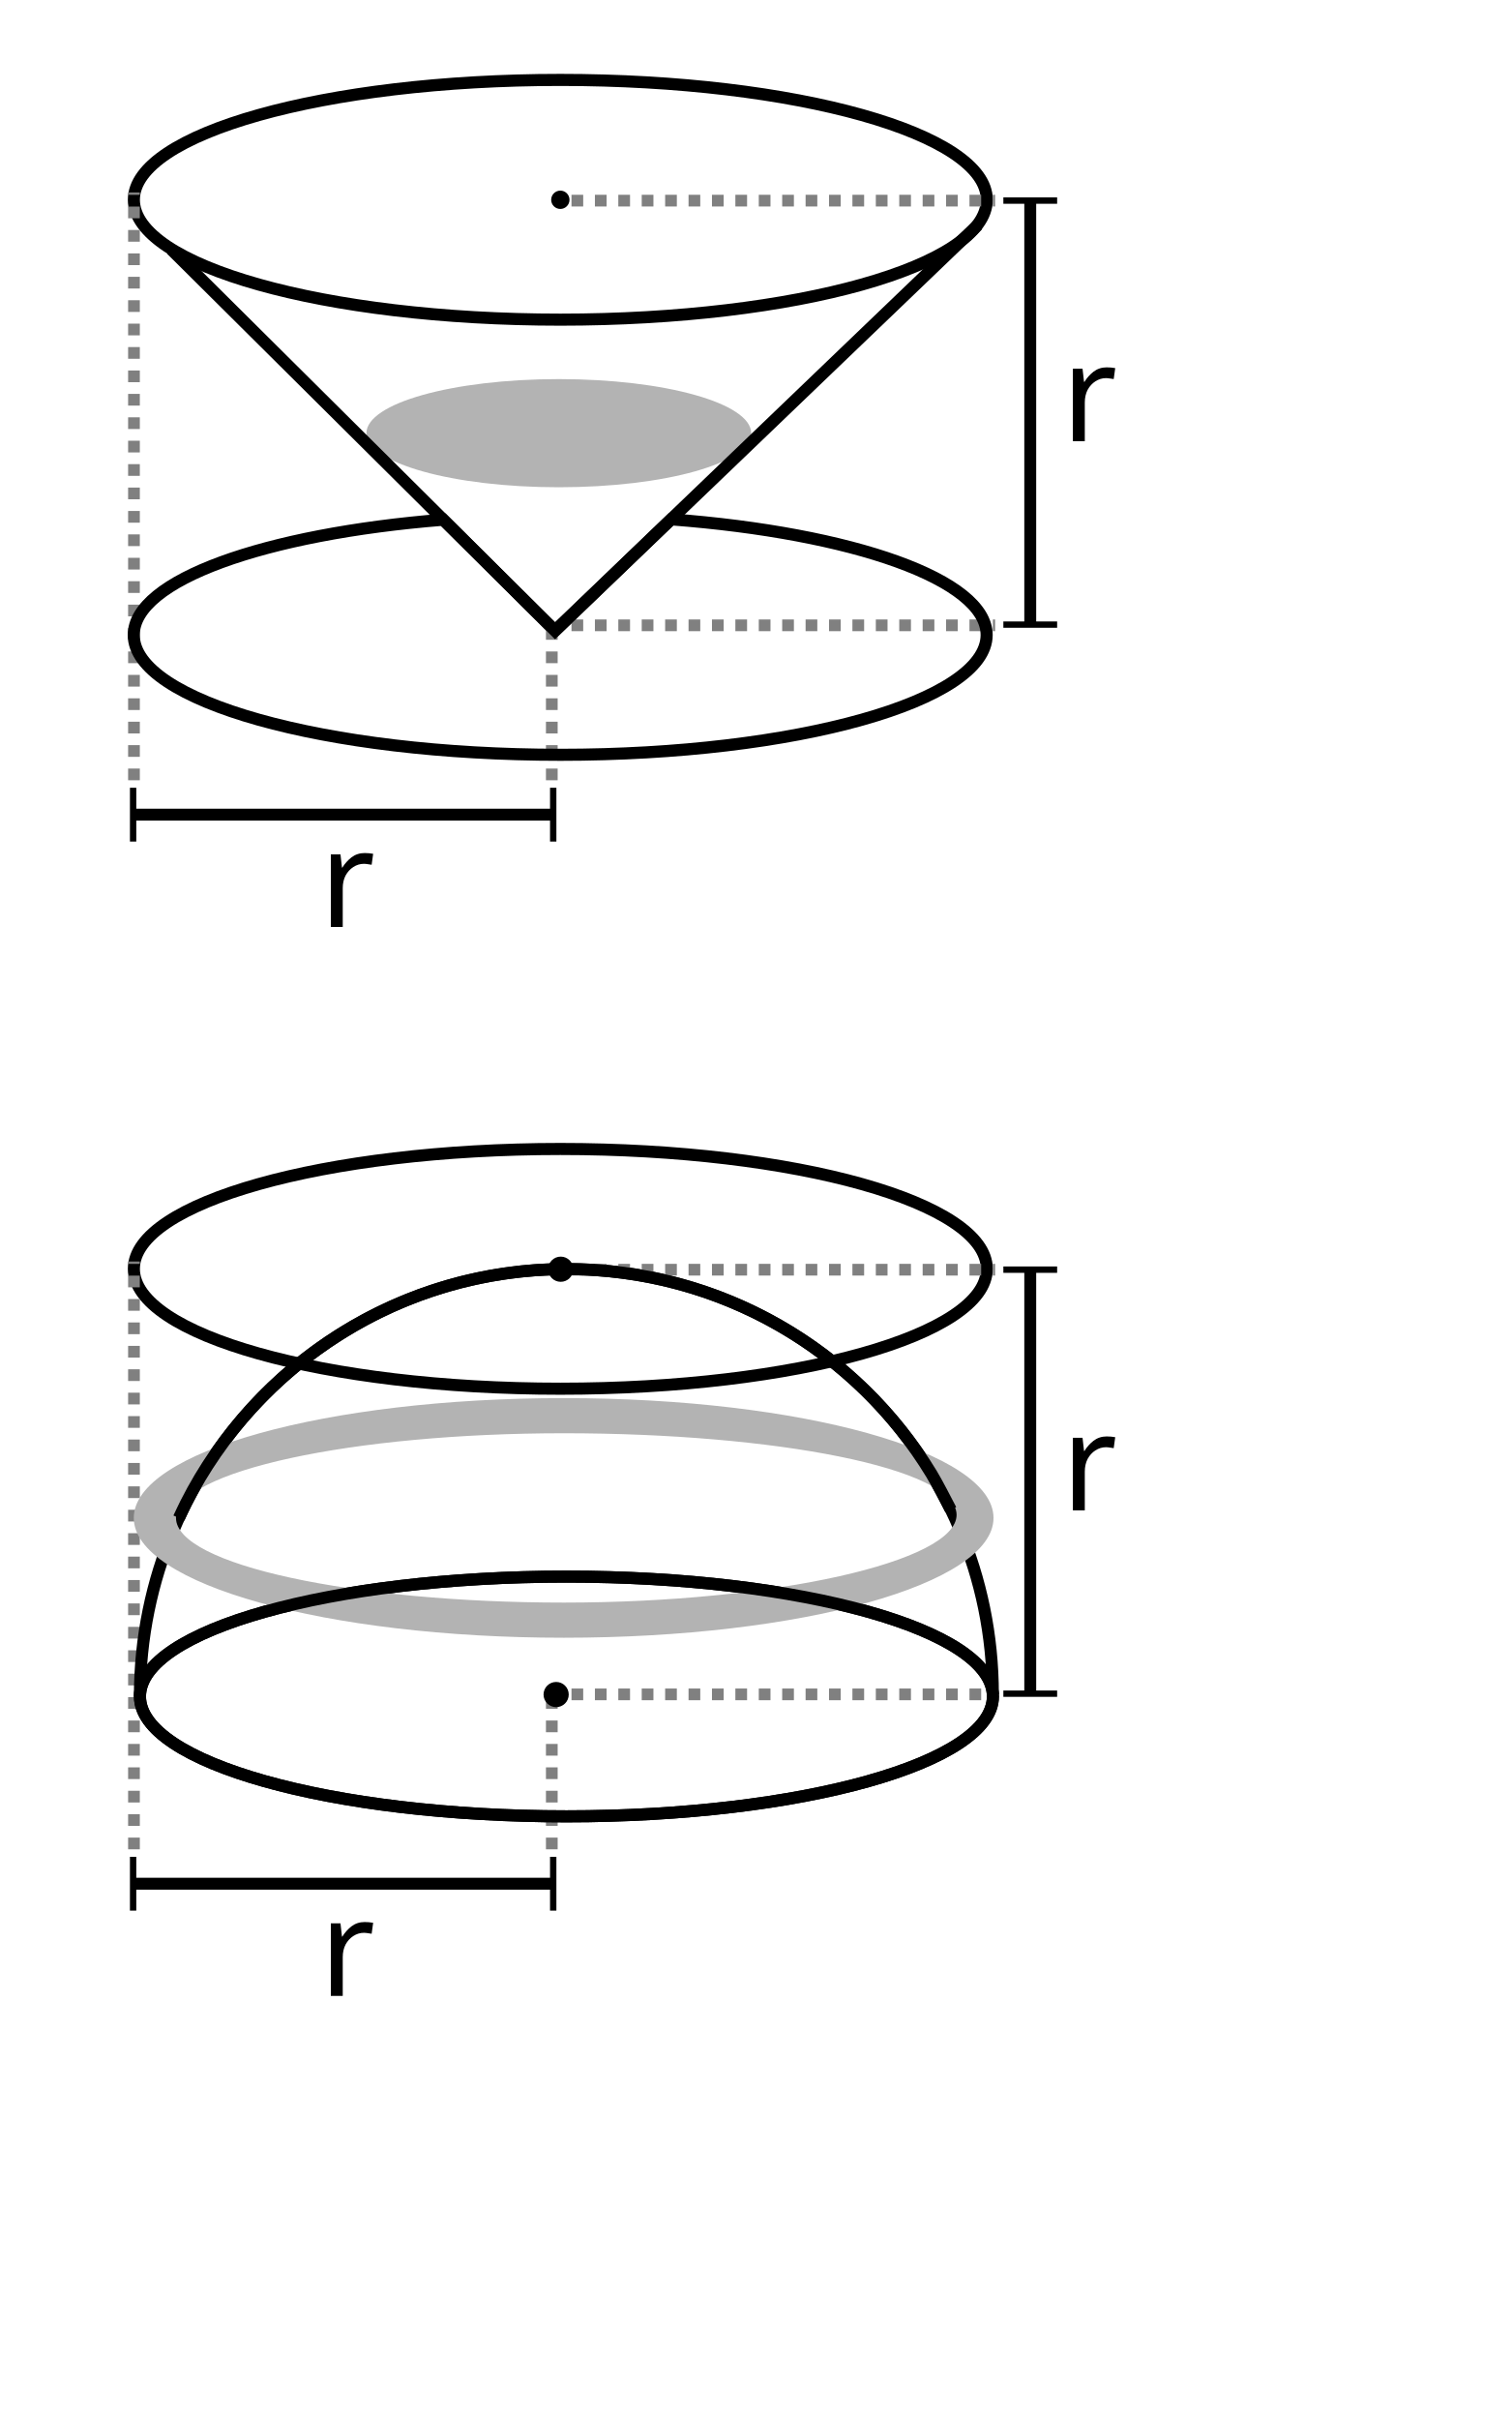
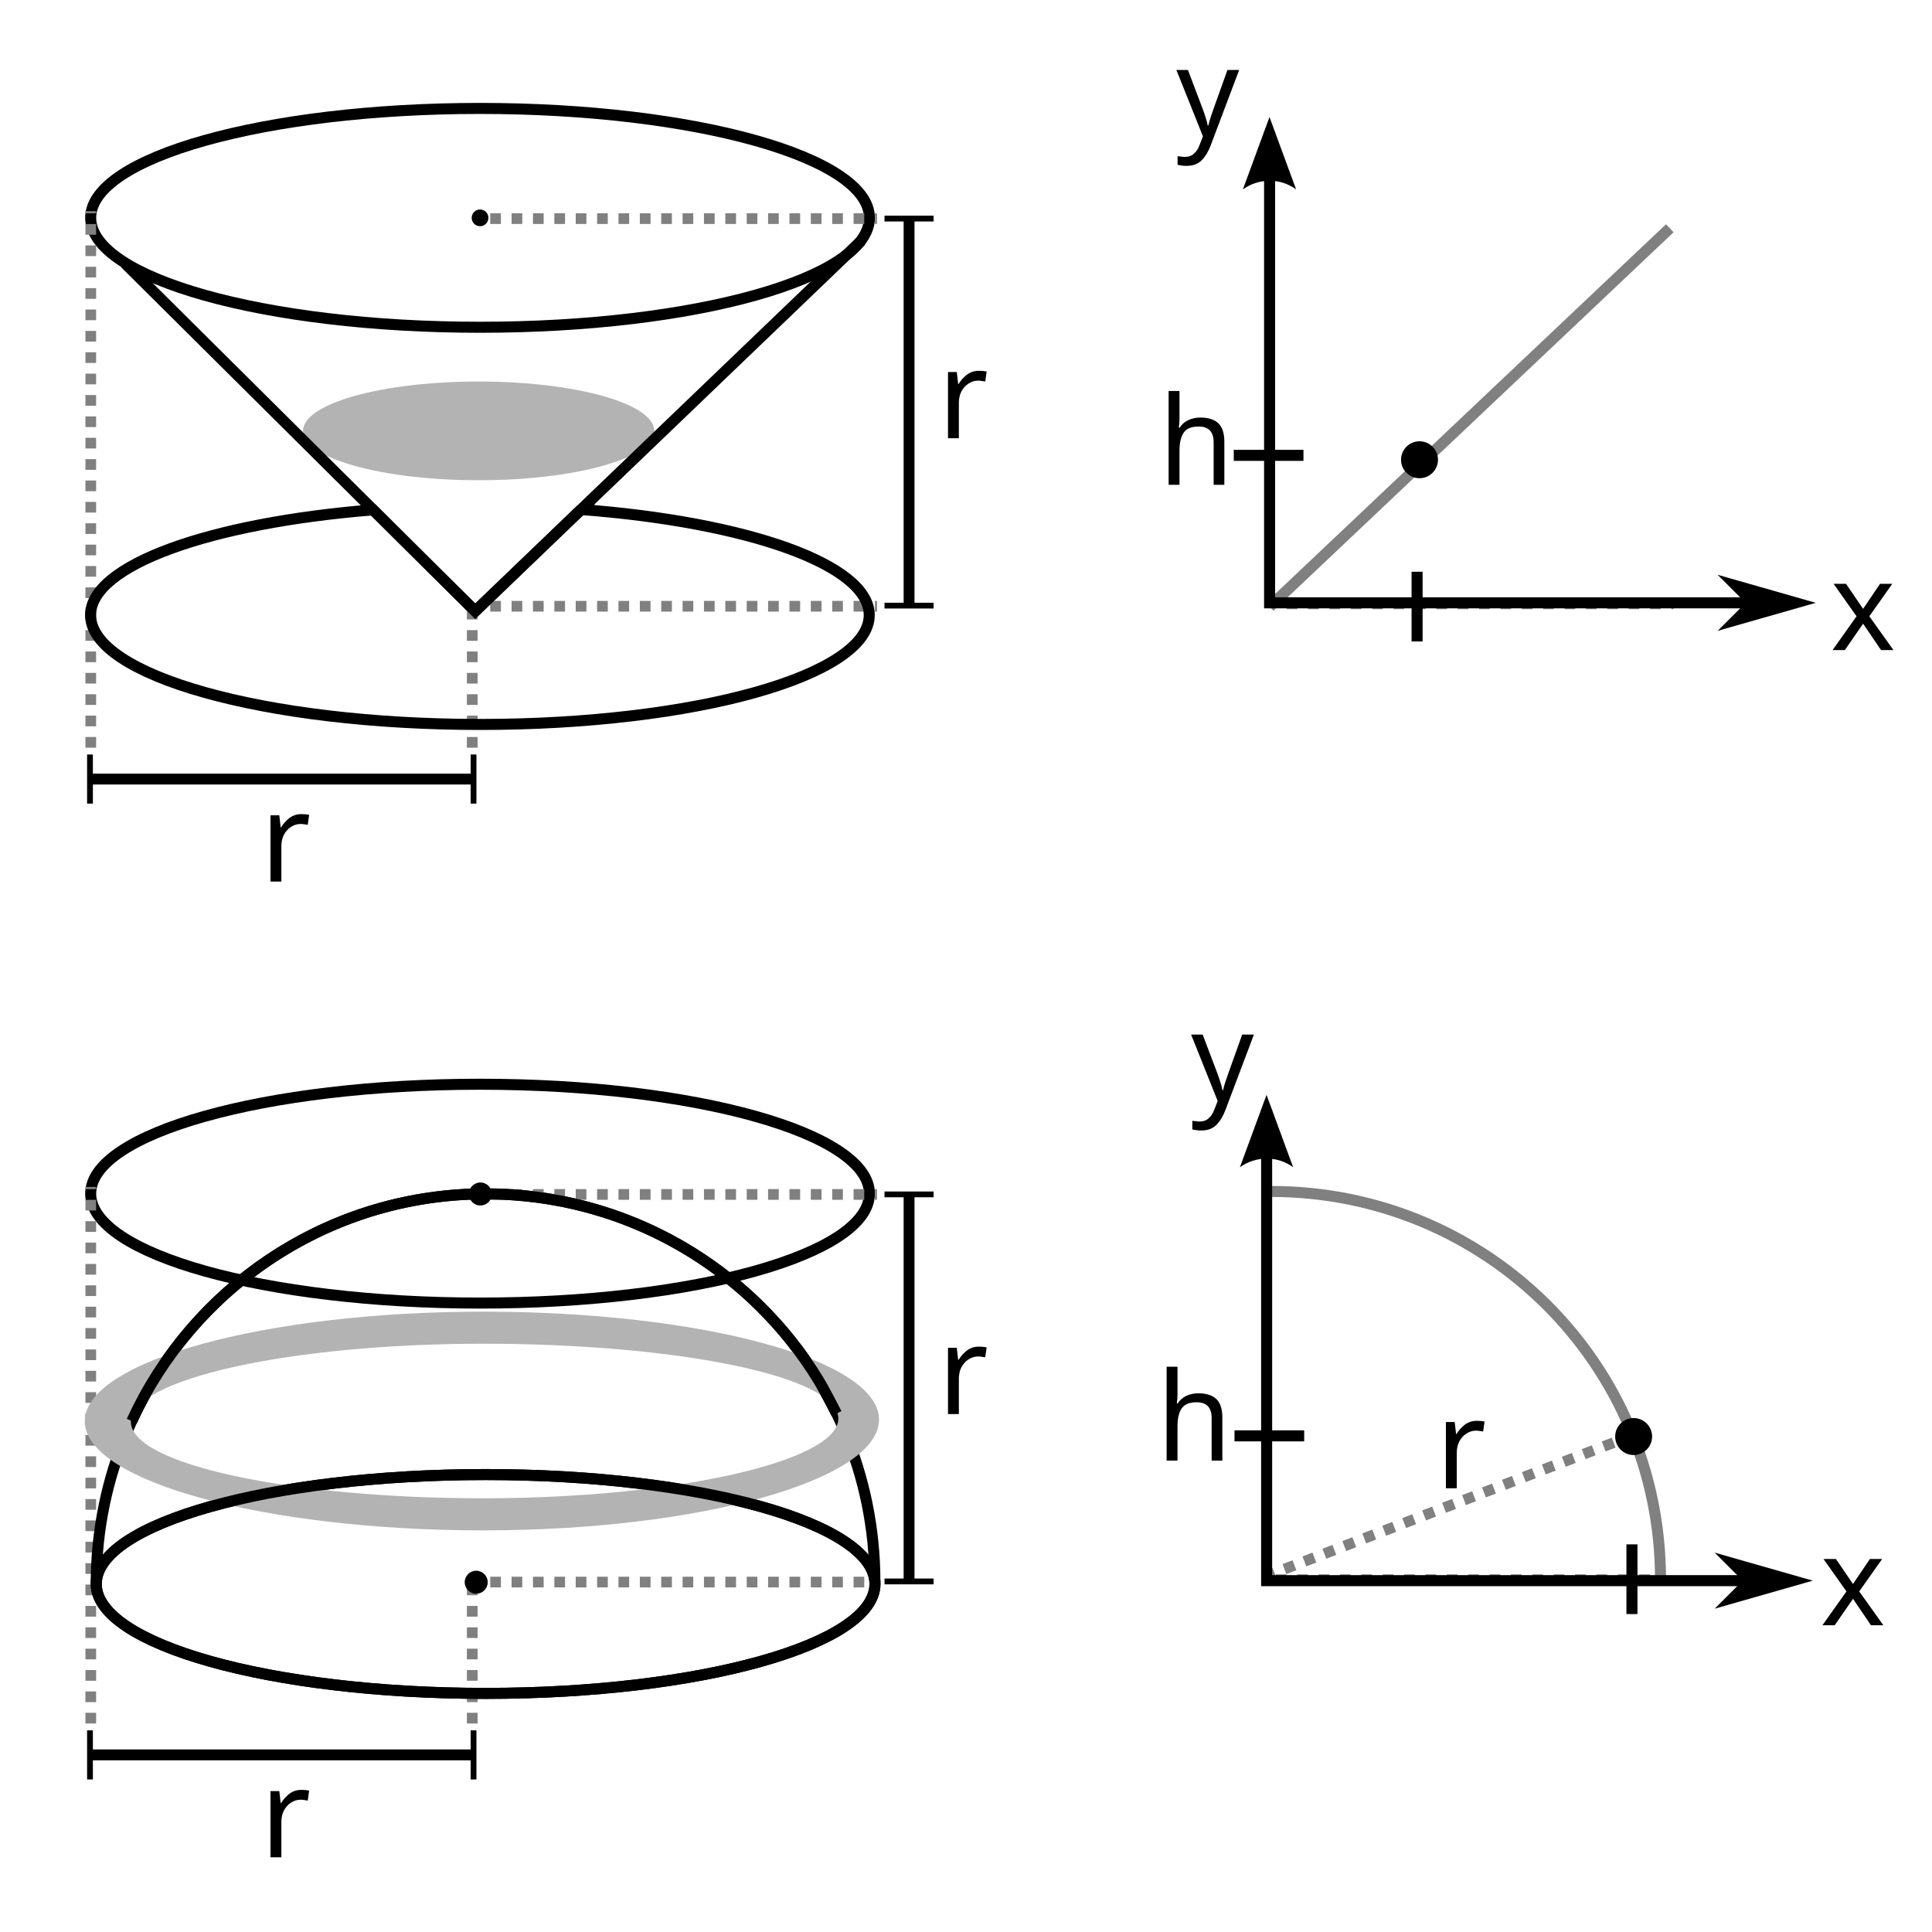
- <svg xmlns="http://www.w3.org/2000/svg" width="125" height="200" id="svg2" version="1.1">
+ <svg xmlns="http://www.w3.org/2000/svg" width="175" height="175" id="svg2" version="1.1">
  <defs id="defs4">
+     <marker orient="auto" refY="0" refX="0" id="Arrow2Mend" style="overflow:visible">
+       <path id="path3984" style="fill-rule:evenodd;stroke-width:0.625;stroke-linejoin:round" d="M 8.719,4.034 -2.207,0.016 8.719,-4.002 c -1.745,2.372 -1.735,5.617 -6e-7,8.035 z" transform="scale(-0.6,-0.6)" />
+     </marker>
+     <marker orient="auto" refY="0" refX="0" id="Arrow1Sstart" style="overflow:visible">
+       <path id="path3969" d="M 0,0 5,-5 -12.5,0 5,5 0,0 z" style="fill-rule:evenodd;stroke:#000000;stroke-width:1pt" transform="matrix(0.2,0,0,0.2,1.2,0)" />
+     </marker>
+     <marker orient="auto" refY="0" refX="0" id="Arrow1Mstart" style="overflow:visible">
+       <path id="path3963" d="M 0,0 5,-5 -12.5,0 5,5 0,0 z" style="fill-rule:evenodd;stroke:#000000;stroke-width:1pt" transform="matrix(0.4,0,0,0.4,4,0)" />
+     </marker>
+     <marker orient="auto" refY="0" refX="0" id="Arrow2Lstart" style="overflow:visible">
+       <path id="path4214" style="fill-rule:evenodd;stroke-width:0.625;stroke-linejoin:round" d="M 8.719,4.034 -2.207,0.016 8.719,-4.002 c -1.745,2.372 -1.735,5.617 -6e-7,8.035 z" transform="matrix(1.1,0,0,1.1,1.1,0)" />
+     </marker>
    <marker orient="auto" refY="0" refX="0" id="StopM" style="overflow:visible">
      <path id="path3938" d="M 0,5.65 0,-5.65" style="fill:none;stroke:#000000;stroke-width:1pt" transform="scale(0.4,0.4)" />
    </marker>
    <marker orient="auto" refY="0" refX="0" id="marker3795" style="overflow:visible">
      <path id="path3797" d="M 0,5.65 0,-5.65" style="fill:none;stroke:#000000;stroke-width:1pt" transform="scale(0.4,0.4)" />
    </marker>
    <marker orient="auto" refY="0" refX="0" id="marker3799" style="overflow:visible">
      <path id="path3801" d="M 0,5.65 0,-5.65" style="fill:none;stroke:#000000;stroke-width:1pt" transform="scale(0.4,0.4)" />
    </marker>
    <marker orient="auto" refY="0" refX="0" id="marker3803" style="overflow:visible">
      <path id="path3805" d="M 0,5.65 0,-5.65" style="fill:none;stroke:#000000;stroke-width:1pt" transform="scale(0.4,0.4)" />
    </marker>
  </defs>
-   <g id="layer1" transform="translate(0,-852.3622)">
-     <path style="fill:none;stroke:#000000;stroke-width:1;stroke-miterlimit:4;stroke-dasharray:none;stroke-dashoffset:0" id="path2987" d="m 94.107,58.661 a 35.268,9.911 0 1 1 -70.536,0 35.268,9.911 0 1 1 70.536,0 z" transform="translate(-12.5,810.2193)" />
-     <path transform="matrix(0.4511149,0,0,0.4511149,19.66974,861.7138)" d="m 94.107,58.661 a 35.268,9.911 0 1 1 -70.536,0 35.268,9.911 0 1 1 70.536,0 z" id="path3975" style="fill:#b3b3b3;stroke:none" />
-     <path style="fill:none;stroke:#000000;stroke-width:1px;stroke-linecap:butt;stroke-linejoin:miter;stroke-opacity:1" d="M 80.878,18.585 45.893,52.143 14.17,20.629" id="path3759" transform="translate(0,852.3622)" />
-     <path id="path4613" d="m 11.079,916.873 0,-48.601" style="fill:none;stroke:#808080;stroke-width:0.968;stroke-linecap:butt;stroke-linejoin:miter;stroke-miterlimit:4;stroke-opacity:1;stroke-dasharray:0.968, 0.968;stroke-dashoffset:0" />
-     <path style="fill:none;stroke:#000000;stroke-width:0.984;stroke-linecap:butt;stroke-linejoin:miter;stroke-miterlimit:4;stroke-opacity:1;stroke-dasharray:none;marker-start:url(#StopM);marker-end:url(#StopM)" d="m 45.75,919.716 -34.742,0" id="path4607" />
-     <text xml:space="preserve" style="font-size:11.194px;font-style:normal;font-weight:normal;line-height:125%;letter-spacing:0px;word-spacing:0px;fill:#000000;fill-opacity:1;stroke:none;font-family:Sans" x="26.408" y="928.998" id="text4576-1">
-       <tspan id="tspan4578-7" x="26.408" y="928.998">r</tspan>
-     </text>
-     <path style="fill:none;stroke:#808080;stroke-width:0.968;stroke-linecap:butt;stroke-linejoin:miter;stroke-miterlimit:4;stroke-opacity:1;stroke-dasharray:0.968, 0.968;stroke-dashoffset:0" d="m 45.633,916.873 0,-13.068" id="path3852" />
-     <path id="path3854" d="m 85.2,904.005 0,-35.058" style="fill:none;stroke:#000000;stroke-width:0.984;stroke-linecap:butt;stroke-linejoin:miter;stroke-miterlimit:4;stroke-opacity:1;stroke-dasharray:none;marker-start:url(#StopM);marker-end:url(#StopM)" />
-     <path style="fill:none;stroke:#808080;stroke-width:0.968;stroke-linecap:butt;stroke-linejoin:miter;stroke-miterlimit:4;stroke-opacity:1;stroke-dasharray:0.968, 0.968;stroke-dashoffset:0" d="m 47.262,904.063 35.032,0" id="path3860" />
-     <path style="fill:none;stroke:#000000;stroke-width:1;stroke-miterlimit:4;stroke-dasharray:none;stroke-dashoffset:0" d="M 55.5 42.938 L 45.906 52.156 L 36.656 42.969 C 21.888 44.152 11.062 47.97 11.062 52.5 C 11.062 57.974 26.866 62.406 46.344 62.406 C 65.822 62.406 81.594 57.974 81.594 52.5 C 81.594 47.92 70.522 44.074 55.5 42.938 z " transform="translate(0,852.3622)" id="path3862" />
-     <text id="text3867" y="888.844" x="87.775" style="font-size:11.194px;font-style:normal;font-weight:normal;line-height:125%;letter-spacing:0px;word-spacing:0px;fill:#000000;fill-opacity:1;stroke:none;font-family:Sans" xml:space="preserve">
-       <tspan y="888.844" x="87.775" id="tspan3869">r</tspan>
-     </text>
-     <path style="fill:#000000;fill-opacity:1;stroke:none" id="path3871" d="m 48.487,16.152 a 2.525,2.525 0 1 1 -5.051,0 2.525,2.525 0 1 1 5.051,0 z" transform="matrix(0.3,0,0,0.3,32.55071,864.0344)" />
-     <path id="path3873" d="m 47.262,868.951 35.032,0" style="fill:none;stroke:#808080;stroke-width:0.968;stroke-linecap:butt;stroke-linejoin:miter;stroke-miterlimit:4;stroke-opacity:1;stroke-dasharray:0.968, 0.968;stroke-dashoffset:0" />
-     <path transform="translate(-12.5,898.6077)" d="m 94.107,58.661 a 35.268,9.911 0 1 1 -70.536,0 35.268,9.911 0 1 1 70.536,0 z" id="path3907" style="fill:none;stroke:#000000;stroke-width:1;stroke-miterlimit:4;stroke-dasharray:none;stroke-dashoffset:0" />
-     <path style="fill:none;stroke:#808080;stroke-width:0.968;stroke-linecap:butt;stroke-linejoin:miter;stroke-miterlimit:4;stroke-opacity:1;stroke-dasharray:0.968, 0.968;stroke-dashoffset:0" d="m 11.079,1005.261 0,-48.601" id="path3911" />
-     <path id="path3913" d="m 45.75,1008.105 -34.742,0" style="fill:none;stroke:#000000;stroke-width:0.984;stroke-linecap:butt;stroke-linejoin:miter;stroke-miterlimit:4;stroke-opacity:1;stroke-dasharray:none;marker-start:url(#StopM);marker-end:url(#StopM)" />
-     <text id="text3915" y="1017.386" x="26.408" style="font-size:11.194px;font-style:normal;font-weight:normal;line-height:125%;letter-spacing:0px;word-spacing:0px;fill:#000000;fill-opacity:1;stroke:none;font-family:Sans" xml:space="preserve">
-       <tspan y="1017.386" x="26.408" id="tspan3917">r</tspan>
-     </text>
-     <path id="path3919" d="m 45.633,1005.261 0,-13.068" style="fill:none;stroke:#808080;stroke-width:0.968;stroke-linecap:butt;stroke-linejoin:miter;stroke-miterlimit:4;stroke-opacity:1;stroke-dasharray:0.968, 0.968;stroke-dashoffset:0" />
-     <path style="fill:none;stroke:#000000;stroke-width:0.984;stroke-linecap:butt;stroke-linejoin:miter;stroke-miterlimit:4;stroke-opacity:1;stroke-dasharray:none;marker-start:url(#StopM);marker-end:url(#StopM)" d="m 85.2,992.393 0,-35.058" id="path3921" />
-     <path id="path3923" d="m 47.262,992.451 35.032,0" style="fill:none;stroke:#808080;stroke-width:0.968;stroke-linecap:butt;stroke-linejoin:miter;stroke-miterlimit:4;stroke-opacity:1;stroke-dasharray:0.968, 0.968;stroke-dashoffset:0" />
-     <text xml:space="preserve" style="font-size:11.194px;font-style:normal;font-weight:normal;line-height:125%;letter-spacing:0px;word-spacing:0px;fill:#000000;fill-opacity:1;stroke:none;font-family:Sans" x="87.775" y="977.232" id="text3927">
-       <tspan id="tspan3929" x="87.775" y="977.232">r</tspan>
-     </text>
-     <g id="g3969" transform="translate(0.5050763,-73.23606)">
-       <path transform="translate(-12.5,1007.199)" d="m 94.107,58.661 c 0,5.474 -15.79,9.911 -35.268,9.911 -19.478,0 -35.268,-4.437 -35.268,-9.911 0,-5.474 15.79,-9.911 35.268,-9.911 19.478,0 35.268,4.437 35.268,9.911 z" id="path3965" style="fill:none;stroke:#000000;stroke-width:1;stroke-miterlimit:4;stroke-dasharray:none;stroke-dashoffset:0" />
-       <path style="fill:none;stroke:#000000;stroke-width:0.999" d="m 81.6,1065.68 c 0,-19.527 -15.789,-35.156 -35.267,-35.156 -19.477,0 -35.267,15.83 -35.267,35.357" id="path3967" />
+   <g id="layer1" transform="translate(0,-877.3622)">
+     <g id="g5268" transform="translate(-2.857143,28.21429)">
+       <path transform="translate(-12.5,810.2193)" d="m 94.107,58.661 c 0,5.474 -15.79,9.911 -35.268,9.911 -19.478,0 -35.268,-4.437 -35.268,-9.911 0,-5.474 15.79,-9.911 35.268,-9.911 19.478,0 35.268,4.437 35.268,9.911 z" id="path2987" style="fill:none;stroke:#000000;stroke-width:1;stroke-miterlimit:4;stroke-dasharray:none;stroke-dashoffset:0" />
+       <path style="fill:#b3b3b3;stroke:none" id="path3975" d="m 94.107,58.661 c 0,5.474 -15.79,9.911 -35.268,9.911 -19.478,0 -35.268,-4.437 -35.268,-9.911 0,-5.474 15.79,-9.911 35.268,-9.911 19.478,0 35.268,4.437 35.268,9.911 z" transform="matrix(0.4511149,0,0,0.4511149,19.66974,861.7138)" />
+       <path id="path3759" d="M 80.878,870.947 45.893,904.505 14.17,872.991" style="fill:none;stroke:#000000;stroke-width:1px;stroke-linecap:butt;stroke-linejoin:miter;stroke-opacity:1" />
+       <path style="fill:none;stroke:#808080;stroke-width:0.968;stroke-linecap:butt;stroke-linejoin:miter;stroke-miterlimit:4;stroke-opacity:1;stroke-dasharray:0.968, 0.968;stroke-dashoffset:0" d="m 11.079,916.873 0,-48.601" id="path4613" />
+       <path id="path4607" d="m 45.75,919.716 -34.742,0" style="fill:none;stroke:#000000;stroke-width:0.984;stroke-linecap:butt;stroke-linejoin:miter;stroke-miterlimit:4;stroke-opacity:1;stroke-dasharray:none;marker-start:url(#StopM);marker-end:url(#StopM)" />
+       <text id="text4576-1" y="928.998" x="26.408" style="font-size:11.194px;font-style:normal;font-weight:normal;line-height:125%;letter-spacing:0px;word-spacing:0px;fill:#000000;fill-opacity:1;stroke:none;font-family:Sans" xml:space="preserve">
+         <tspan y="928.998" x="26.408" id="tspan4578-7">r</tspan>
+       </text>
+       <path id="path3852" d="m 45.633,916.873 0,-13.068" style="fill:none;stroke:#808080;stroke-width:0.968;stroke-linecap:butt;stroke-linejoin:miter;stroke-miterlimit:4;stroke-opacity:1;stroke-dasharray:0.968, 0.968;stroke-dashoffset:0" />
+       <path style="fill:none;stroke:#000000;stroke-width:0.984;stroke-linecap:butt;stroke-linejoin:miter;stroke-miterlimit:4;stroke-opacity:1;stroke-dasharray:none;marker-start:url(#StopM);marker-end:url(#StopM)" d="m 85.2,904.005 0,-35.058" id="path3854" />
+       <path id="path3860" d="m 47.262,904.063 35.032,0" style="fill:none;stroke:#808080;stroke-width:0.968;stroke-linecap:butt;stroke-linejoin:miter;stroke-miterlimit:4;stroke-opacity:1;stroke-dasharray:0.968, 0.968;stroke-dashoffset:0" />
+       <path id="path3862" d="m 55.5,895.3 -9.594,9.219 -9.25,-9.188 c -14.768,1.183 -25.594,5.002 -25.594,9.531 0,5.474 15.803,9.906 35.281,9.906 19.478,0 35.25,-4.433 35.25,-9.906 0,-4.58 -11.072,-8.426 -26.094,-9.562 z" style="fill:none;stroke:#000000;stroke-width:1;stroke-miterlimit:4;stroke-dasharray:none;stroke-dashoffset:0" />
+       <text xml:space="preserve" style="font-size:11.194px;font-style:normal;font-weight:normal;line-height:125%;letter-spacing:0px;word-spacing:0px;fill:#000000;fill-opacity:1;stroke:none;font-family:Sans" x="87.775" y="888.844" id="text3867">
+         <tspan id="tspan3869" x="87.775" y="888.844">r</tspan>
+       </text>
+       <path transform="matrix(0.3,0,0,0.3,32.55071,864.0344)" d="m 48.487,16.152 c 0,1.395 -1.131,2.525 -2.525,2.525 -1.395,0 -2.525,-1.131 -2.525,-2.525 0,-1.395 1.131,-2.525 2.525,-2.525 1.395,0 2.525,1.131 2.525,2.525 z" id="path3871" style="fill:#000000;fill-opacity:1;stroke:none" />
+       <path style="fill:none;stroke:#808080;stroke-width:0.968;stroke-linecap:butt;stroke-linejoin:miter;stroke-miterlimit:4;stroke-opacity:1;stroke-dasharray:0.968, 0.968;stroke-dashoffset:0" d="m 47.262,868.951 35.032,0" id="path3873" />
    </g>
-     <path style="fill:none;stroke:#808080;stroke-width:0.968;stroke-linecap:butt;stroke-linejoin:miter;stroke-miterlimit:4;stroke-opacity:1;stroke-dasharray:0.968, 0.968;stroke-dashoffset:0" d="m 47.262,957.34 35.032,0" id="path3933" />
-     <path transform="matrix(0.4125,0,0,0.4125,27.41155,950.6372)" d="m 48.487,16.152 a 2.525,2.525 0 1 1 -5.051,0 2.525,2.525 0 1 1 5.051,0 z" id="path3931" style="fill:#000000;fill-opacity:1;stroke:none" />
-     <path style="fill:#000000;fill-opacity:1;stroke:none" id="path3973" d="m 48.487,16.152 a 2.525,2.525 0 1 1 -5.051,0 2.525,2.525 0 1 1 5.051,0 z" transform="matrix(0.4125,0,0,0.4125,27.03275,985.8031)" />
-     <path style="fill:#b3b3b3;stroke:none" d="m 46.628,967.956 c -19.635,0 -35.565,4.433 -35.565,9.906 0,5.474 15.931,9.906 35.565,9.906 19.635,0 35.534,-4.433 35.534,-9.906 0,-5.474 -15.899,-9.906 -35.534,-9.906 z m 0,2.906 c 17.464,0 32.48,2.886 32.48,6.747 0,3.861 -15.016,7.253 -32.48,7.253 -17.464,0 -32.074,-3.139 -32.074,-7 0,-3.861 14.61,-7 32.074,-7 z" id="path3979" />
-     <g transform="translate(0.5050763,-73.23606)" id="g3993">
-       <path style="fill:none;stroke:#000000;stroke-width:1;stroke-miterlimit:4;stroke-dasharray:none;stroke-dashoffset:0" id="path3995" d="m 94.107,58.661 c 0,5.474 -15.79,9.911 -35.268,9.911 -19.478,0 -35.268,-4.437 -35.268,-9.911 0,-5.474 15.79,-9.911 35.268,-9.911 19.478,0 35.268,4.437 35.268,9.911 z" transform="translate(-12.5,1007.199)" />
-       <path id="path3997" d="m 78.126,1050.428 c -0.376,-0.73 -1.171,-2.266 -1.595,-2.966 -6.178,-10.18 -17.391,-16.938 -30.198,-16.938 -13.734,0 -25.635,7.871 -31.459,19.359 -0.154,0.303 -0.438,0.917 -0.583,1.226" style="fill:none;stroke:#000000;stroke-width:0.999" />
+     <g id="g3046" transform="translate(-2.857143,28.21429)">
+       <path style="fill:none;stroke:#000000;stroke-width:1;stroke-miterlimit:4;stroke-dasharray:none;stroke-dashoffset:0" id="path3907" d="m 94.107,58.661 c 0,5.474 -15.79,9.911 -35.268,9.911 -19.478,0 -35.268,-4.437 -35.268,-9.911 0,-5.474 15.79,-9.911 35.268,-9.911 19.478,0 35.268,4.437 35.268,9.911 z" transform="translate(-12.5,898.6077)" />
+       <path id="path3911" d="m 11.079,1005.261 0,-48.601" style="fill:none;stroke:#808080;stroke-width:0.968;stroke-linecap:butt;stroke-linejoin:miter;stroke-miterlimit:4;stroke-opacity:1;stroke-dasharray:0.968, 0.968;stroke-dashoffset:0" />
+       <path style="fill:none;stroke:#000000;stroke-width:0.984;stroke-linecap:butt;stroke-linejoin:miter;stroke-miterlimit:4;stroke-opacity:1;stroke-dasharray:none;marker-start:url(#StopM);marker-end:url(#StopM)" d="m 45.75,1008.105 -34.742,0" id="path3913" />
+       <text xml:space="preserve" style="font-size:11.194px;font-style:normal;font-weight:normal;line-height:125%;letter-spacing:0px;word-spacing:0px;fill:#000000;fill-opacity:1;stroke:none;font-family:Sans" x="26.408" y="1017.386" id="text3915">
+         <tspan id="tspan3917" x="26.408" y="1017.386">r</tspan>
+       </text>
+       <path style="fill:none;stroke:#808080;stroke-width:0.968;stroke-linecap:butt;stroke-linejoin:miter;stroke-miterlimit:4;stroke-opacity:1;stroke-dasharray:0.968, 0.968;stroke-dashoffset:0" d="m 45.633,1005.261 0,-13.068" id="path3919" />
+       <path id="path3921" d="m 85.2,992.393 0,-35.058" style="fill:none;stroke:#000000;stroke-width:0.984;stroke-linecap:butt;stroke-linejoin:miter;stroke-miterlimit:4;stroke-opacity:1;stroke-dasharray:none;marker-start:url(#StopM);marker-end:url(#StopM)" />
+       <path style="fill:none;stroke:#808080;stroke-width:0.968;stroke-linecap:butt;stroke-linejoin:miter;stroke-miterlimit:4;stroke-opacity:1;stroke-dasharray:0.968, 0.968;stroke-dashoffset:0" d="m 47.262,992.451 35.032,0" id="path3923" />
+       <text id="text3927" y="977.232" x="87.775" style="font-size:11.194px;font-style:normal;font-weight:normal;line-height:125%;letter-spacing:0px;word-spacing:0px;fill:#000000;fill-opacity:1;stroke:none;font-family:Sans" xml:space="preserve">
+         <tspan y="977.232" x="87.775" id="tspan3929">r</tspan>
+       </text>
+       <g transform="translate(0.5050763,-73.23606)" id="g3969">
+         <path style="fill:none;stroke:#000000;stroke-width:1;stroke-miterlimit:4;stroke-dasharray:none;stroke-dashoffset:0" id="path3965" d="m 94.107,58.661 c 0,5.474 -15.79,9.911 -35.268,9.911 -19.478,0 -35.268,-4.437 -35.268,-9.911 0,-5.474 15.79,-9.911 35.268,-9.911 19.478,0 35.268,4.437 35.268,9.911 z" transform="translate(-12.5,1007.199)" />
+         <path id="path3967" d="m 81.6,1065.68 c 0,-19.527 -15.789,-35.156 -35.267,-35.156 -19.477,0 -35.267,15.83 -35.267,35.357" style="fill:none;stroke:#000000;stroke-width:0.999" />
+       </g>
+       <path id="path3933" d="m 47.262,957.34 35.032,0" style="fill:none;stroke:#808080;stroke-width:0.968;stroke-linecap:butt;stroke-linejoin:miter;stroke-miterlimit:4;stroke-opacity:1;stroke-dasharray:0.968, 0.968;stroke-dashoffset:0" />
+       <path style="fill:#000000;fill-opacity:1;stroke:none" id="path3931" d="m 48.487,16.152 c 0,1.395 -1.131,2.525 -2.525,2.525 -1.395,0 -2.525,-1.131 -2.525,-2.525 0,-1.395 1.131,-2.525 2.525,-2.525 1.395,0 2.525,1.131 2.525,2.525 z" transform="matrix(0.4125,0,0,0.4125,27.41155,950.6372)" />
+       <path transform="matrix(0.4125,0,0,0.4125,27.03275,985.8031)" d="m 48.487,16.152 c 0,1.395 -1.131,2.525 -2.525,2.525 -1.395,0 -2.525,-1.131 -2.525,-2.525 0,-1.395 1.131,-2.525 2.525,-2.525 1.395,0 2.525,1.131 2.525,2.525 z" id="path3973" style="fill:#000000;fill-opacity:1;stroke:none" />
+       <path id="path3979" d="m 46.628,967.956 c -19.635,0 -36.092,4.455 -36.092,9.929 0,5.474 16.457,9.884 36.092,9.884 19.635,0 35.85,-4.559 35.85,-10.033 0,-5.474 -16.215,-9.78 -35.85,-9.78 z m 0,2.906 c 17.464,0 32.164,2.918 32.164,6.779 0,3.861 -14.7,7.221 -32.164,7.221 -17.464,0 -31.918,-3.072 -31.918,-6.933 0,-3.861 14.454,-7.067 31.918,-7.067 z" style="fill:#b3b3b3;stroke:none" />
+       <g id="g3993" transform="translate(0.5050763,-73.23606)">
+         <path transform="translate(-12.5,1007.199)" d="m 94.107,58.661 c 0,5.474 -15.79,9.911 -35.268,9.911 -19.478,0 -35.268,-4.437 -35.268,-9.911 0,-5.474 15.79,-9.911 35.268,-9.911 19.478,0 35.268,4.437 35.268,9.911 z" id="path3995" style="fill:none;stroke:#000000;stroke-width:1;stroke-miterlimit:4;stroke-dasharray:none;stroke-dashoffset:0" />
+         <path style="fill:none;stroke:#000000;stroke-width:0.999" d="m 78.126,1050.428 c -0.376,-0.73 -1.171,-2.266 -1.595,-2.966 -6.178,-10.18 -17.391,-16.938 -30.198,-16.938 -13.734,0 -25.635,7.871 -31.459,19.359 -0.154,0.303 -0.438,0.917 -0.583,1.226" id="path3997" />
+       </g>
+     </g>
+     <g id="g5396" transform="translate(-52.14286,27.99645)">
+       <path style="fill:none;stroke:#808080;stroke-width:0.968;stroke-linecap:butt;stroke-linejoin:miter;stroke-miterlimit:4;stroke-opacity:1;stroke-dasharray:0.968, 0.968;stroke-dashoffset:0" d="m 168.69,904.063 35.032,0" id="path3130" />
+       <path transform="translate(0,852.3622)" id="path3159" d="m 167.143,51.964 36.25,-34.286" style="fill:none;stroke:#808080;stroke-width:1px;stroke-linecap:butt;stroke-linejoin:miter;stroke-opacity:1" />
+       <path transform="translate(0,852.3622)" id="path3157" d="m 214.643,51.607 -47.5,0 0,-42.679" style="fill:none;stroke:#000000;stroke-width:1px;stroke-linecap:butt;stroke-linejoin:miter;stroke-opacity:1;marker-start:url(#Arrow1Mstart);marker-end:url(#Arrow2Mend)" />
+       <text id="text5310" y="861.702" x="158.684" style="font-size:11.194px;font-style:normal;font-weight:normal;line-height:125%;letter-spacing:0px;word-spacing:0px;fill:#000000;fill-opacity:1;stroke:none;font-family:Sans" xml:space="preserve">
+         <tspan y="861.702" x="158.684" id="tspan5312">y</tspan>
+       </text>
+       <text xml:space="preserve" style="font-size:11.194px;font-style:normal;font-weight:normal;line-height:125%;letter-spacing:0px;word-spacing:0px;fill:#000000;fill-opacity:1;stroke:none;font-family:Sans" x="217.933" y="908.253" id="text5314">
+         <tspan id="tspan5316" x="217.933" y="908.253">x</tspan>
+       </text>
+       <path id="path5318" d="m 163.897,890.611 6.313,0" style="fill:none;stroke:#000000;stroke-width:1px;stroke-linecap:butt;stroke-linejoin:miter;stroke-opacity:1" />
+       <path style="fill:none;stroke:#000000;stroke-width:1px;stroke-linecap:butt;stroke-linejoin:miter;stroke-opacity:1" d="m 180.502,901.155 0,6.313" id="path5320" />
+       <path style="fill:#000000;fill-opacity:1;stroke:none" id="path3973-4" d="m 48.487,16.152 c 0,1.395 -1.131,2.525 -2.525,2.525 -1.395,0 -2.525,-1.131 -2.525,-2.525 0,-1.395 1.131,-2.525 2.525,-2.525 1.395,0 2.525,1.131 2.525,2.525 z" transform="matrix(0.6625,0,0,0.6625,150.2713,880.3089)" />
+       <text xml:space="preserve" style="font-size:11.194px;font-style:normal;font-weight:normal;line-height:125%;letter-spacing:0px;word-spacing:0px;fill:#000000;fill-opacity:1;stroke:none;font-family:Sans" x="157.042" y="893.278" id="text5369">
+         <tspan id="tspan5371" x="157.042" y="893.278">h</tspan>
+       </text>
+     </g>
+     <g id="g5379" transform="translate(-53.83929,27.99645)">
+       <text xml:space="preserve" style="font-size:11.194px;font-style:normal;font-weight:normal;line-height:125%;letter-spacing:0px;word-spacing:0px;fill:#000000;fill-opacity:1;stroke:none;font-family:Sans" x="183.857" y="984.169" id="text3867-7">
+         <tspan id="tspan3869-4" x="183.857" y="984.169">r</tspan>
+       </text>
+       <path style="fill:none;stroke:#808080;stroke-width:0.968;stroke-linecap:butt;stroke-linejoin:miter;stroke-miterlimit:4;stroke-opacity:1;stroke-dasharray:0.968, 0.968;stroke-dashoffset:0" d="m 168.377,992.184 33.247,-12.768" id="path3933-1" />
+       <path id="path3084" d="m 169.405,992.451 35.032,0" style="fill:none;stroke:#808080;stroke-width:0.968;stroke-linecap:butt;stroke-linejoin:miter;stroke-miterlimit:4;stroke-opacity:1;stroke-dasharray:0.968, 0.968;stroke-dashoffset:0" />
+       <path id="path3094" d="m 204.248,992.444 c 0,-19.527 -15.789,-35.156 -35.267,-35.156" style="fill:none;stroke:#808080;stroke-width:0.999" />
+       <path style="fill:none;stroke:#000000;stroke-width:1px;stroke-linecap:butt;stroke-linejoin:miter;stroke-opacity:1;marker-start:url(#Arrow1Mstart);marker-end:url(#Arrow2Mend)" d="m 216.071,992.541 -47.5,0 0,-42.679" id="path5188" />
+       <text xml:space="preserve" style="font-size:11.194px;font-style:normal;font-weight:normal;line-height:125%;letter-spacing:0px;word-spacing:0px;fill:#000000;fill-opacity:1;stroke:none;font-family:Sans" x="161.714" y="949.08" id="text3867-7-0">
+         <tspan id="tspan3869-4-9" x="161.714" y="949.08">y</tspan>
+       </text>
+       <text id="text5306" y="996.58" x="218.714" style="font-size:11.194px;font-style:normal;font-weight:normal;line-height:125%;letter-spacing:0px;word-spacing:0px;fill:#000000;fill-opacity:1;stroke:none;font-family:Sans" xml:space="preserve">
+         <tspan y="996.58" x="218.714" id="tspan5308">x</tspan>
+       </text>
+       <path transform="matrix(0.6625,0,0,0.6625,171.3639,968.787)" d="m 48.487,16.152 c 0,1.395 -1.131,2.525 -2.525,2.525 -1.395,0 -2.525,-1.131 -2.525,-2.525 0,-1.395 1.131,-2.525 2.525,-2.525 1.395,0 2.525,1.131 2.525,2.525 z" id="path5342" style="fill:#000000;fill-opacity:1;stroke:none" />
+       <path id="path5318-8" d="m 165.66,979.425 6.313,0" style="fill:none;stroke:#000000;stroke-width:1px;stroke-linecap:butt;stroke-linejoin:miter;stroke-opacity:1" />
+       <path style="fill:none;stroke:#000000;stroke-width:1px;stroke-linecap:butt;stroke-linejoin:miter;stroke-opacity:1" d="m 201.661,989.254 0,6.313" id="path5320-8" />
+       <text id="text5373" y="981.667" x="158.557" style="font-size:11.194px;font-style:normal;font-weight:normal;line-height:125%;letter-spacing:0px;word-spacing:0px;fill:#000000;fill-opacity:1;stroke:none;font-family:Sans" xml:space="preserve">
+         <tspan y="981.667" x="158.557" id="tspan5375">h</tspan>
+       </text>
    </g>
  </g>
</svg>
